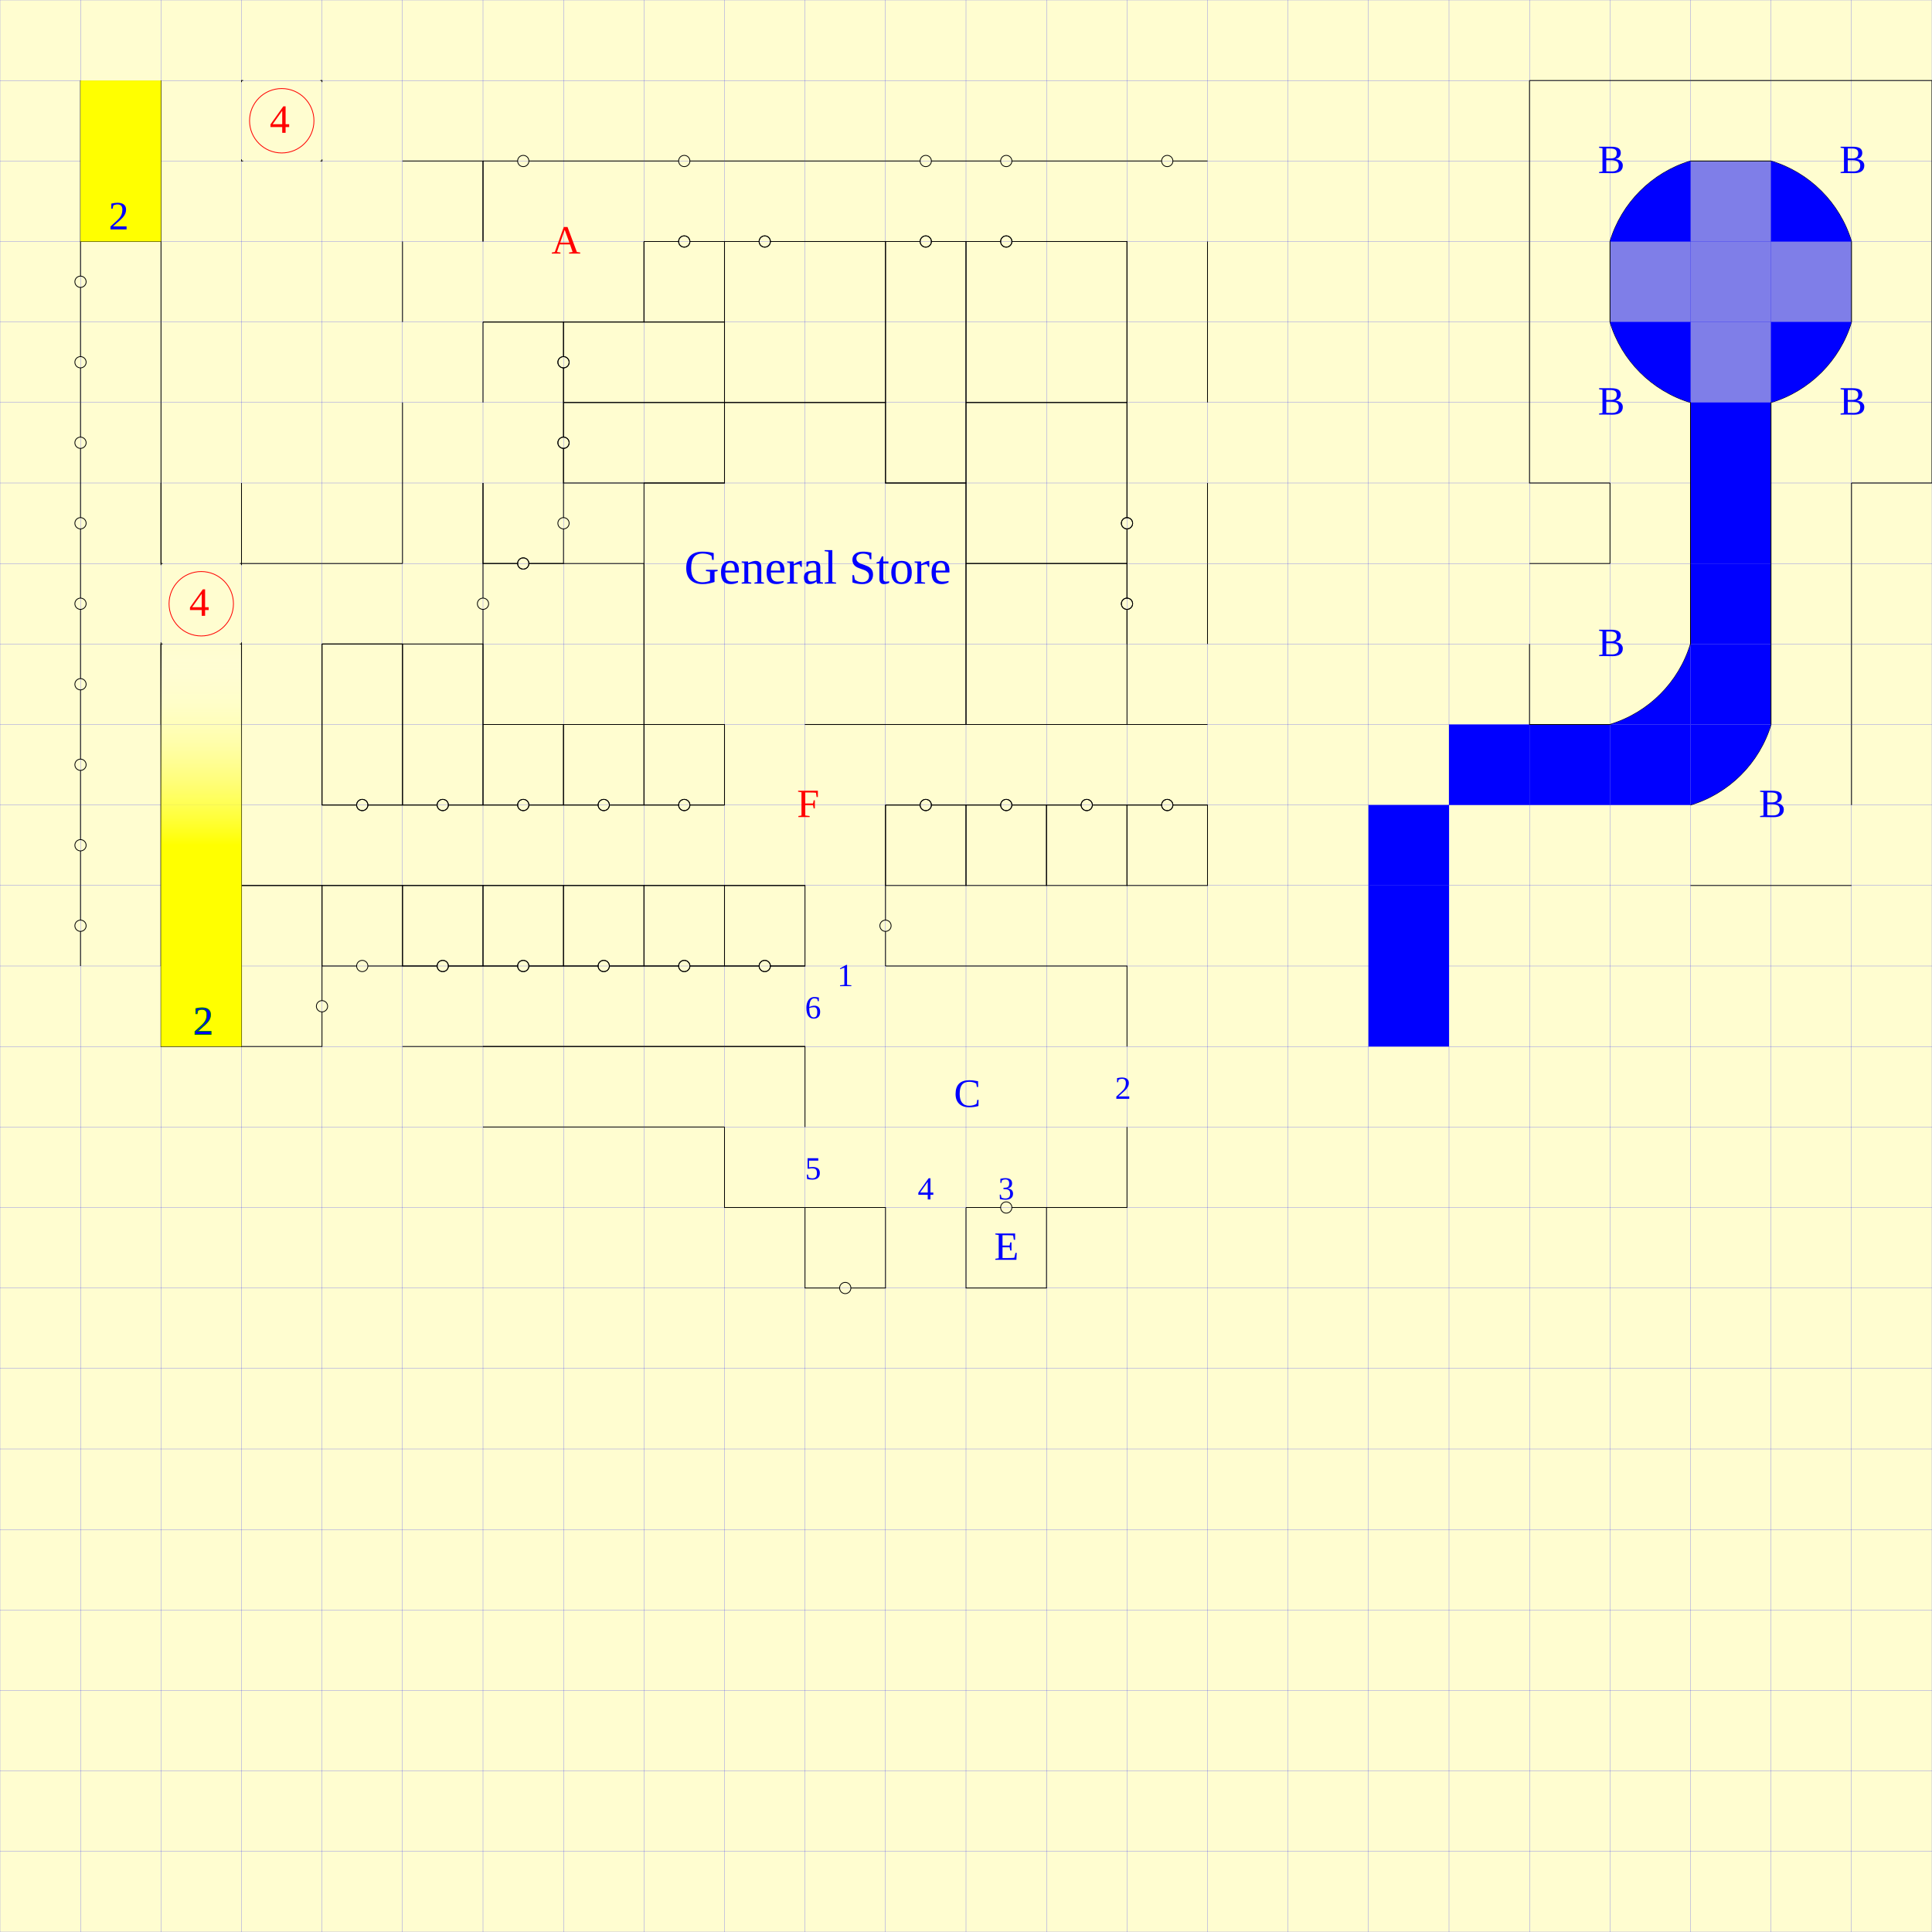
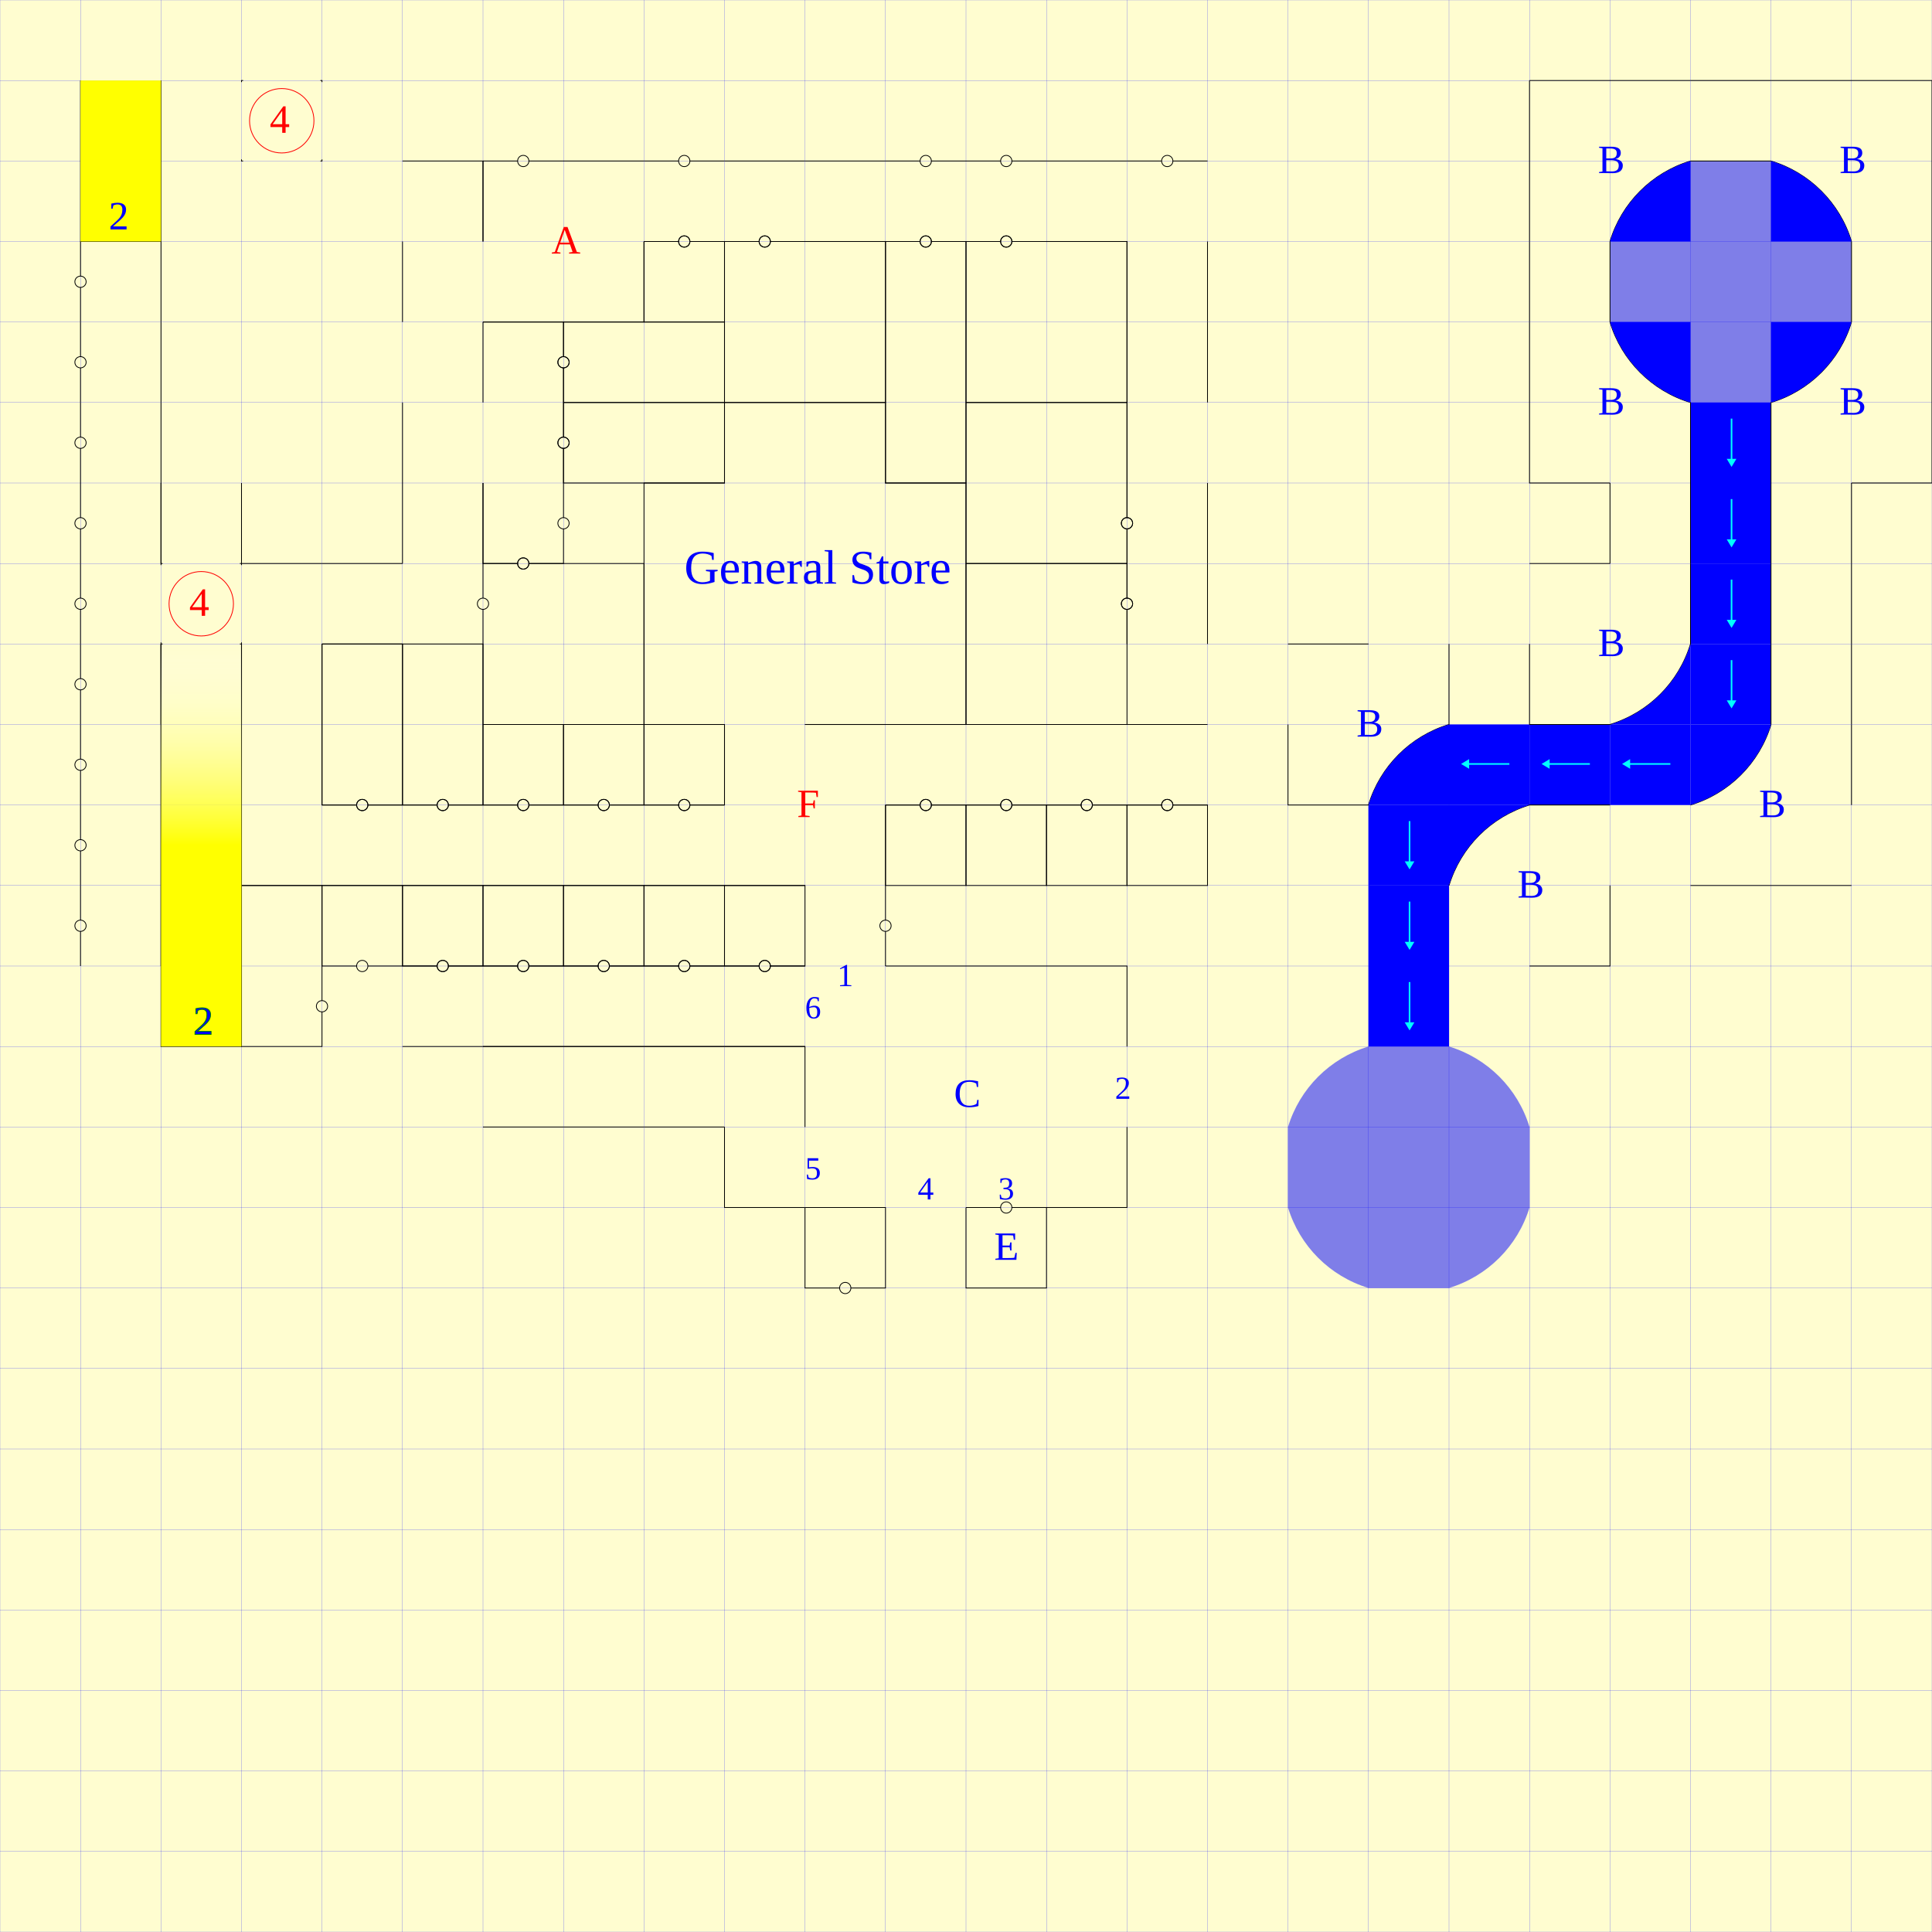
<svg xmlns="http://www.w3.org/2000/svg" width="2400" height="2400">
  <defs>
    <linearGradient id="vert_ramp" x1="0%" y1="0%" x2="0%" y2="100%">
      <stop offset="0%" style="stop-color:white;stop-opacity:0" />
      <stop offset="50%" style="stop-color:yellow;stop-opacity:1" />
    </linearGradient>
  </defs>
  <rect fill="#fffdd0" stroke="none" x="0" y="0" width="100%" height="100%" />
  <path d="M 0 0 L 2400 0 M 0 100 L 2400 100 M 0 200 L 2400 200 M 0 300 L 2400 300 M 0 400 L 2400 400 M 0 500 L 2400 500 M 0 600 L 2400 600     M 0 700 L 2400 700 M 0 800 L 2400 800 M 0 900 L 2400 900 M 0 1000 L 2400 1000 M 0 1100 L 2400 1100 M 0 1200 L 2400 1200     M 0 1300 L 2400 1300 M 0 1400 L 2400 1400 M 0 1500 L 2400 1500 M 0 1600 L 2400 1600 M 0 1700 L 2400 1700 M 0 1800 L 2400 1800     M 0 1900 L 2400 1900 M 0 2000 L 2400 2000 M 0 2100 L 2400 2100 M 0 2200 L 2400 2200 M 0 2300 L 2400 2300 M 0 2400 L 2400 2400" fill="none" stroke="blue" stroke-width=".2" />
  <path d="M 0 0 L 0 2400 M 100 0 L 100 2400 M 200 0 L 200 2400 M 300 0 L 300 2400 M 400 0 L 400 2400 M 500 0 L 500 2400 M 600 0 L 600 2400            M 700 0 L 700 2400 M 800 0 L 800 2400 M 900 0 L 900 2400 M 1000 0 L 1000 2400 M 1100 0 L 1100 2400 M 1200 0 L 1200 2400      M 1300 0 L 1300 2400 M 1400 0 L 1400 2400 M 1500 0 L 1500 2400 M 1600 0 L 1600 2400 M 1700 0 L 1700 2400 M 1800 0 L 1800 2400     M 1900 0 L 1900 2400 M 2000 0 L 2000 2400 M 2100 0 L 2100 2400 M 2200 0 L 2200 2400 M 2300 0 L 2300 2400 M 2400 0 L 2400 2400" fill="none" stroke="blue" stroke-width=".2" />
  <path fill="none" stroke="black" stroke-width="1" d="M 1100 1000 l 43 0 a 1 1 0 1 1 14 0 a 1 1 0 1 1 -14 0 m 14 0 l 43 0 l 0 100 l -100 0 l 0 -100" />
  <path fill="none" stroke="black" stroke-width="1" d="M 1200 1000 l 43 0 a 1 1 0 1 1 14 0 a 1 1 0 1 1 -14 0 m 14 0 l 43 0 l 0 100 l -100 0 l 0 -100" />
  <path fill="none" stroke="black" stroke-width="1" d="M 1300 1000 l 43 0 a 1 1 0 1 1 14 0 a 1 1 0 1 1 -14 0 m 14 0 l 43 0 l 0 100 l -100 0 l 0 -100" />
  <path fill="none" stroke="black" stroke-width="1" d="M 1400 1000 l 43 0 a 1 1 0 1 1 14 0 a 1 1 0 1 1 -14 0 m 14 0 l 43 0 l 0 100 l -100 0 l 0 -100" />
  <path fill="none" stroke="black" stroke-width="1" d="M 800 900 l 0 100 l 43 0 a 1 1 0 1 1 14 0 a 1 1 0 1 1 -14 0 m 14 0 l 43 0 l 0 -100 l -100 0" />
  <path fill="none" stroke="black" stroke-width="1" d="M 700 900 l 0 100 l 43 0 a 1 1 0 1 1 14 0 a 1 1 0 1 1 -14 0 m 14 0 l 43 0 l 0 -100 l -100 0" />
  <path fill="none" stroke="black" stroke-width="1" d="M 600 900 l 0 100 l 43 0 a 1 1 0 1 1 14 0 a 1 1 0 1 1 -14 0 m 14 0 l 43 0 l 0 -100 l -100 0" />
  <path fill="none" stroke="black" stroke-width="1" d="M 800 300 l 43 0 a 1 1 0 1 1 14 0 a 1 1 0 1 1 -14 0 m 14 0 l 43 0 l 0 100 l -100 0 l 0 -100" />
  <path fill="none" stroke="black" stroke-width="1" d="M 400 1100 l 0 100 l 43 0 a 1 1 0 1 1 14 0 a 1 1 0 1 1 -14 0 m 14 0 l 43 0 l 0 -100 l -100 0" />
  <path fill="none" stroke="black" stroke-width="1" d="M 500 1100 l 0 100 l 43 0 a 1 1 0 1 1 14 0 a 1 1 0 1 1 -14 0 m 14 0 l 43 0 l 0 -100 l -100 0" />
  <path fill="none" stroke="black" stroke-width="1" d="M 600 1100 l 0 100 l 43 0 a 1 1 0 1 1 14 0 a 1 1 0 1 1 -14 0 m 14 0 l 43 0 l 0 -100 l -100 0" />
  <path fill="none" stroke="black" stroke-width="1" d="M 700 1100 l 0 100 l 43 0 a 1 1 0 1 1 14 0 a 1 1 0 1 1 -14 0 m 14 0 l 43 0 l 0 -100 l -100 0" />
  <path fill="none" stroke="black" stroke-width="1" d="M 800 1100 l 0 100 l 43 0 a 1 1 0 1 1 14 0 a 1 1 0 1 1 -14 0 m 14 0 l 43 0 l 0 -100 l -100 0" />
  <path fill="none" stroke="black" stroke-width="1" d="M 900 1100 l 0 100 l 43 0 a 1 1 0 1 1 14 0 a 1 1 0 1 1 -14 0 m 14 0 l 43 0 l 0 -100 l -100 0" />
  <path fill="none" stroke="black" stroke-width="1" d="M 1000 1500 l 0 100 l 43 0 a 1 1 0 1 1 14 0 a 1 1 0 1 1 -14 0 m 14 0 l 43 0 l 0 -100 l -100 0" />
  <path fill="none" stroke="black" stroke-width="1" d="M 500 800 l 0 200 l 43 0 a 1 1 0 1 1 14 0 a 1 1 0 1 1 -14 0 m 14 0 l 43 0 l 0 -200 l -100 0" />
  <path fill="none" stroke="black" stroke-width="1" d="M 400 800 l 0 200 l 43 0 a 1 1 0 1 1 14 0 a 1 1 0 1 1 -14 0 m 14 0 l 43 0 l 0 -200 l -100 0" />
  <path fill="none" stroke="black" stroke-width="1" d="M 700 400 l 200 0 l 0 100 l -200 0 l 0 -43 a 1 1 0 1 1 0 -14 a 1 1 0 1 1 0 14 m 0 -14 l 0 -43" />
  <path fill="none" stroke="black" stroke-width="1" d="M 700 500 l 200 0 l 0 100 l -200 0 l 0 -43 a 1 1 0 1 1 0 -14 a 1 1 0 1 1 0 14 m 0 -14 l 0 -43" />
  <path fill="none" stroke="black" stroke-width="1" d="M300,1100 h100 v143 a1,1,0,1,1,0,14 a1,1,0,1,1,0,-14 m0,14 v43 h-100 v-200" />
  <path fill="none" stroke="black" stroke-width="1" d="M 1100 300 l 43 0 a 1 1 0 1 1 14 0 a 1 1 0 1 1 -14 0 m 14 0 l 43 0 l 0 300 l -100 0 l 0 -300" />
  <path fill="none" stroke="black" stroke-width="1" d="M 800 700 l 0 200 l -200 0 l 0 -143 a 1 1 0 1 1 0 -14 a 1 1 0 1 1 0 14 m 0 -14 l 0 -43 l 43 0 a 1 1 0 1 1 14 0 a 1 1 0 1 1 -14 0 m 14 0 l 143 0" />
  <path fill="none" stroke="black" stroke-width="1" d="M 1200 700 l 200 0 l 0 43 a 1 1 0 1 1 0 14 a 1 1 0 1 1 0 -14 m 0 14 l 0 143 l -200 0 l 0 -200" />
  <path fill="none" stroke="black" stroke-width="1" d="M 1200 500 l 200 0 l 0 143 a 1 1 0 1 1 0 14 a 1 1 0 1 1 0 -14 m 0 14 l 0 43 l -200 0 l 0 -200" />
  <path fill="none" stroke="black" stroke-width="1" d="M 1200 300 l 43 0 a 1 1 0 1 1 14 0 a 1 1 0 1 1 -14 0 m 14 0 l 143 0 l 0 200 l -200 0 l 0 -200" />
  <path fill="none" stroke="black" stroke-width="1" d="M 900 300 l 43 0 a 1 1 0 1 1 14 0 a 1 1 0 1 1 -14 0 m 14 0 l 143 0 l 0 200 l -200 0 l 0 -200" />
  <path stroke="black" fill="none" stroke-width="1" d="M 1400 500 l 0 100" />
  <path stroke="black" fill="none" stroke-width="1" d="M 1400 300 l 0 100 m 100 -100 l 0 100" />
  <path stroke="black" fill="none" stroke-width="1" d="M 1400 400 l 0 100 m 100 -100 l 0 100" />
  <path stroke="black" fill="none" stroke-width="1" d="M 1400 700 l 0 43 a 1 1 0 1 1 0 14 a 1 1 0 1 1 0 -14 m 0 14 l 0 43 m 100 -100 l 0 100" />
  <path stroke="black" fill="none" stroke-width="1" d="M 1400 600 l 0 43 a 1 1 0 1 1 0 14 a 1 1 0 1 1 0 -14 m 0 14 l 0 43 m 100 -100 l 0 100" />
  <path stroke="black" fill="none" stroke-width="1" d="M 1100 900 l 100 0 m -100 100 l 43 0 a 1 1 0 1 1 14 0 a 1 1 0 1 1 -14 0 m 14 0 l 43 0" />
  <path stroke="black" fill="none" stroke-width="1" d="M 1200 900 l 100 0 m -100 100 l 43 0 a 1 1 0 1 1 14 0 a 1 1 0 1 1 -14 0 m 14 0 l 43 0" />
  <path stroke="black" fill="none" stroke-width="1" d="M 1300 900 l 100 0 m -100 100 l 43 0 a 1 1 0 1 1 14 0 a 1 1 0 1 1 -14 0 m 14 0 l 43 0" />
  <path stroke="black" fill="none" stroke-width="1" d="M 1400 900 l 100 0 m -100 100 l 43 0 a 1 1 0 1 1 14 0 a 1 1 0 1 1 -14 0 m 14 0 l 43 0" />
  <path stroke="black" fill="none" stroke-width="1" d="M 1400 200 l 43 0 a 1 1 0 1 1 14 0 a 1 1 0 1 1 -14 0 m 14 0 l 43 0" />
  <path stroke="black" fill="none" stroke-width="1" d="M 1300 200 l 100 0 m -100 100 l 100 0" />
  <path stroke="black" fill="none" stroke-width="1" d="M 1200 200 l 43 0 a 1 1 0 1 1 14 0 a 1 1 0 1 1 -14 0 m 14 0 l 43 0 m -100 100 l 43 0 a 1 1 0 1 1 14 0 a 1 1 0 1 1 -14 0 m 14 0 l 43 0" />
  <path stroke="black" fill="none" stroke-width="1" d="M 1100 200 l 43 0 a 1 1 0 1 1 14 0 a 1 1 0 1 1 -14 0 m 14 0 l 43 0 m -100 100 l 43 0 a 1 1 0 1 1 14 0 a 1 1 0 1 1 -14 0 m 14 0 l 43 0" />
  <path stroke="black" fill="none" stroke-width="1" d="M 1000 200 l 100 0 m -100 100 l 100 0" />
  <path stroke="black" fill="none" stroke-width="1" d="M 900 200 l 100 0 m -100 100 l 43 0 a 1 1 0 1 1 14 0 a 1 1 0 1 1 -14 0 m 14 0 l 43 0" />
  <path stroke="black" fill="none" stroke-width="1" d="M 800 200 l 43 0 a 1 1 0 1 1 14 0 a 1 1 0 1 1 -14 0 m 14 0 l 43 0 m -100 100 l 43 0 a 1 1 0 1 1 14 0 a 1 1 0 1 1 -14 0 m 14 0 l 43 0" />
  <path stroke="black" fill="none" stroke-width="1" d="M 500 200 l 100 0 l 0 100" />
  <path stroke="black" fill="none" stroke-width="1" d="M 500 300 l 0 100" />
  <path stroke="black" fill="none" stroke-width="1" d="M 500 400 m 100 0 l 0 100" />
  <path stroke="black" fill="none" stroke-width="1" d="M 500 500 l 0 100" />
  <path stroke="black" fill="none" stroke-width="1" d="M 500 600 l 0 100 m 100 -100 l 0 100" />
  <path stroke="black" fill="none" stroke-width="1" d="M 600 400 l 100 0 l 0 43 a 1 1 0 1 1 0 14 a 1 1 0 1 1 0 -14 m 0 14 l 0 43 m -100  l 0 -100" />
  <path stroke="black" fill="none" stroke-width="1" d="M 600 500 m 100 0 l 0 43 a 1 1 0 1 1 0 14 a 1 1 0 1 1 0 -14 m 0 14 l 0 43" />
  <path stroke="black" fill="none" stroke-width="1" d="M 600 600 m 100 0 l 0 43 a 1 1 0 1 1 0 14 a 1 1 0 1 1 0 -14 m 0 14 l 0 43 l -43 0 a 1 1 0 1 1 -14 0 a 1 1 0 1 1 14 0 m -14 0 l -43 0 l 0 -100" />
  <path stroke="black" fill="none" stroke-width="1" d="M 800 1000 l 43 0 a 1 1 0 1 1 14 0 a 1 1 0 1 1 -14 0 m 14 0 l 43 0 m -100 100 l 100 0" />
  <path stroke="black" fill="none" stroke-width="1" d="M 700 1000 l 43 0 a 1 1 0 1 1 14 0 a 1 1 0 1 1 -14 0 m 14 0 l 43 0 m -100 100 l 100 0" />
  <path stroke="black" fill="none" stroke-width="1" d="M 600 1000 l 43 0 a 1 1 0 1 1 14 0 a 1 1 0 1 1 -14 0 m 14 0 l 43 0 m -100 100 l 100 0" />
  <path stroke="black" fill="none" stroke-width="1" d="M 500 1000 l 43 0 a 1 1 0 1 1 14 0 a 1 1 0 1 1 -14 0 m 14 0 l 43 0 m -100 100 l 100 0" />
  <path stroke="black" fill="none" stroke-width="1" d="M 400 1000 l 43 0 a 1 1 0 1 1 14 0 a 1 1 0 1 1 -14 0 m 14 0 l 43 0 m -100 100 l 100 0" />
  <path stroke="black" fill="none" stroke-width="1" d="M 300 1000 l 0 100 l 100 0" />
  <path stroke="black" fill="none" stroke-width="1" d="M 300 900 l 0 100 m 100 -100 l 0 100" />
  <path stroke="black" fill="none" stroke-width="1" d="M 300 800 l 0 100 m 100 -100 l 0 100" />
  <path stroke="black" fill="none" stroke-width="1" d="M 300 700 h 100" />
  <path stroke="black" fill="none" stroke-width="1" d="M 400 700 h 100 m -100 100 h 100" />
  <path stroke="black" fill="none" stroke-width="1" d="M 200 600 l 0 100 m 100 -100 l 0 100" />
  <path stroke="black" fill="none" stroke-width="1" d="M 200 800 l 0 100 m 100 -100 l 0 100" />
  <path stroke="black" fill="none" stroke-width="1" d="M 100 700 l 0 43 a 1 1 0 1 1 0 14 a 1 1 0 1 1 0 -14 m 0 14 l 0 43" />
  <path stroke="black" fill="none" stroke-width="1" d="M 100 600 l 0 43 a 1 1 0 1 1 0 14 a 1 1 0 1 1 0 -14 m 0 14 l 0 43 m 100 -100 l 0 100" />
  <path stroke="black" fill="none" stroke-width="1" d="M 100 500 l 0 43 a 1 1 0 1 1 0 14 a 1 1 0 1 1 0 -14 m 0 14 l 0 43 m 100 -100 l 0 100" />
  <path stroke="black" fill="none" stroke-width="1" d="M 100 400 l 0 43 a 1 1 0 1 1 0 14 a 1 1 0 1 1 0 -14 m 0 14 l 0 43 m 100 -100 l 0 100" />
  <path stroke="black" fill="none" stroke-width="1" d="M 100 300 l 0 43 a 1 1 0 1 1 0 14 a 1 1 0 1 1 0 -14 m 0 14 l 0 43 m 100 -100 l 0 100" />
  <path stroke="black" fill="none" stroke-width="1" d="M 100 800 l 0 43 a 1 1 0 1 1 0 14 a 1 1 0 1 1 0 -14 m 0 14 l 0 43 m 100 -100 l 0 100" />
  <path stroke="black" fill="none" stroke-width="1" d="M 100 900 l 0 43 a 1 1 0 1 1 0 14 a 1 1 0 1 1 0 -14 m 0 14 l 0 43 m 100 -100 l 0 100" />
  <path stroke="black" fill="none" stroke-width="1" d="M 100 1000 l 0 43 a 1 1 0 1 1 0 14 a 1 1 0 1 1 0 -14 m 0 14 l 0 43 m 100 -100 l 0 100" />
  <path stroke="black" fill="none" stroke-width="1" d="M 100 1100 l 0 43 a 1 1 0 1 1 0 14 a 1 1 0 1 1 0 -14 m 0 14 l 0 43 m 100 -100 l 0 100" />
  <path stroke="black" fill="none" stroke-width="1" d="M 1000 1100 m 100 0 l 0 43 a 1 1 0 1 1 0 14 a 1 1 0 1 1 0 -14 m 0 14 l 0 43 m -100 v -100" />
  <path stroke="black" fill="none" stroke-width="1" d="M900,1400 m 100,100 h-100 v-100" />
  <path stroke="black" fill="none" stroke-width="1" d="M900,1300 h100 v100" />
  <path stroke="black" fill="none" stroke-width="1" d="M900,1200 h43 a1,1,0,1,1,14,0 a1,1,0,1,1,-14,0 m14,0 h43 m-100,100 h100" />
  <path stroke="black" fill="none" stroke-width="1" d="M800,1200 h43 a1,1,0,1,1,14,0 a1,1,0,1,1,-14,0 m14,0 h43 m-100,100 h100" />
  <path stroke="black" fill="none" stroke-width="1" d="M700,1200 h43 a1,1,0,1,1,14,0 a1,1,0,1,1,-14,0 m14,0 h43 m-100,100 h100" />
  <path stroke="black" fill="none" stroke-width="1" d="M600,1200 h43 a1,1,0,1,1,14,0 a1,1,0,1,1,-14,0 m14,0 h43 m-100,100 h100" />
  <path stroke="black" fill="none" stroke-width="1" d="M500,1200 h43 a1,1,0,1,1,14,0 a1,1,0,1,1,-14,0 m14,0 h43 m-100,100 h100" />
  <path stroke="black" fill="none" stroke-width="1" d="M800,1300 h100 m-100,100 h100" />
  <path stroke="black" fill="none" stroke-width="1" d="M700,1300 h100 m-100,100 h100" />
  <path stroke="black" fill="none" stroke-width="1" d="M600,1300 h100 m-100,100 h100" />
  <path stroke="black" fill="none" stroke-width="1" d="M300,100 m0,2 v-2 h2 m96,0 h2 v2 m0,96 v2 h-2 m-96,0 h-2 v-2" />
  <circle fill="none" stroke="red" stroke-width="1" cx="350" cy="150" r="40" />
  <text x="335" y="165" font-size="50" fill="red">4</text>
  <path stroke="black" fill="none" stroke-width="1" d="M200,700 m0,2 v-2 h2 m96,0 h2 v2 m0,96 v2 h-2 m-96,0 h-2 v-2" />
  <circle fill="none" stroke="red" stroke-width="1" cx="250" cy="750" r="40" />
  <text x="235" y="765" font-size="50" fill="red">4</text>
  <path stroke="black" fill="none" stroke-width="1" d="M200,800 m100,0 v500 h-100 v-500" />
  <path stroke="none" fill="url(#vert_ramp)" d="M200,800 h100 v500 h-100 z" />
  <text stroke="green" fill="blue" font-size="50" x="240" y="1285">2</text>
  <path fill="none" stroke="black" stroke-width="1" d="M100,100 m100,0 v200 h-100 v-200" />
  <path fill="yellow" stroke="none" d="M100,100 h100 v200 h-100 z" />
  <text x="135" y="285" font-size="50" fill="blue">2</text>
  <path fill="none" stroke="black" stroke-width="1" d="M 900 900 l -100 0 l 0 -300 l 100 0 l 0 -100 l 200 0 l 0 100 l 100 0 l 0 300 l -200 0" />
  <text x="850" y="725" font-size="60" fill="blue">General Store</text>
  <path fill="none" stroke="black" stroke-width="1" d="M 900 900 l 0 100 m 0 100 l 100 0 m 100 0 l 0 -100 m 0 -100 l -100 0" />
  <text x="990" y="1015" font-size="50" fill="red">F</text>
  <path fill="none" stroke="black" stroke-width="1" d="M 600 200 l 43 0 a 1 1 0 1 1 14 0 a 1 1 0 1 1 -14 0 m 14 0 l 143 0 m 0 100 l 0 100 l -200 0 m 0 -100 l 0 -100" />
  <text x="685" y="315" font-size="50" fill="red">A</text>
  <path fill="none" stroke="black" stroke-width="1" d="M1000,1200 m100,0 h300 v100 m0,100 v100 h-143 a,1,1,0,1,1,-14,0 a,1,1,0,1,1,14,0 m-14,0 h-43 m-100,0 h-100 m0,-100 v-100" />
  <text x="1185" y="1375" font-size="50" fill="blue">C</text>
  <g font-size="40" fill="blue">
    <text x="1040" y="1225">1</text>
    <text x="1385" y="1365">2</text>
    <text x="1240" y="1490">3</text>
    <text x="1140" y="1490">4</text>
    <text x="1000" y="1465">5</text>
    <text x="1000" y="1265">6</text>
  </g>
  <path fill="none" stroke="black" stroke-width="1" d="M1200,1500 h43 a7,7,0,0,1,14,0 a7,7,0,1,1,-14,0 m14,0 h43 v100 h-100 v-100" />
  <path fill="yellow" stroke="none" d="M1200,1500 h43 a,1,1,0,0,0,14,0 h43 v100 h-100 v-100" />
  <text x="1235" y="1565" font-size="50" fill="blue">E</text>
-   <path fill="blue" fill-opacity="0.5" d="M2100,200 h100 a150,150,0,0,0,100,100 v100 a150,150,0,0,0,-100,100 h-100 a150,150,0,0,0,-100,-100 v-100" />
+   <path fill="blue" fill-opacity="0.5" d="M2100,200 h100 a150,150,0,0,1,100,100 v100 a150,150,0,0,1,-100,100 h-100 a150,150,0,0,1,-100,-100 v-100 a150,150,0,0,1,100,-100" />
  <path stroke="none" fill="blue" d="M2100,500 h100 v100 h-100 v-100" />
+   <path stroke="none" fill="cyan" d="M2100,500 m48,20 h4 v50 h5 l-6,10 l-6,-10 h5 v-50" />
  <path stroke="none" fill="blue" d="M2100,600 h100 v100 h-100 v-100" />
+   <path stroke="none" fill="cyan" d="M2100,600 m48,20 h4 v50 h5 l-6,10 l-6,-10 h5 v-50" />
  <path stroke="none" fill="blue" d="M2100,700 h100 v100 h-100 v-100" />
+   <path stroke="none" fill="cyan" d="M2100,700 m48,20 h4 v50 h5 l-6,10 l-6,-10 h5 v-50" />
  <path stroke="none" fill="blue" d="M2100,800 h100 v100 h-100 v-100" />
+   <path stroke="none" fill="cyan" d="M2100,800 m48,20 h4 v50 h5 l-6,10 l-6,-10 h5 v-50" />
  <path stroke="none" fill="blue" d="M2000,900 h100 v100 h-100 v-100" />
+   <path stroke="none" fill="cyan" d="M2000,900 m25,48 h50 v2 h-50 v5 l-10,-6 l10,-6 v5" />
  <path stroke="none" fill="blue" d="M1900,900 h100 v100 h-100 v-100" />
+   <path stroke="none" fill="cyan" d="M1900,900 m25,48 h50 v2 h-50 v5 l-10,-6 l10,-6 v5" />
  <path stroke="none" fill="blue" d="M1800,900 h100 v100 h-100 v-100" />
+   <path stroke="none" fill="cyan" d="M1800,900 m25,48 h50 v2 h-50 v5 l-10,-6 l10,-6 v5" />
  <path stroke="none" fill="blue" d="M1700,1000 h100 v100 h-100 v-100" />
+   <path stroke="none" fill="cyan" d="M1700,1000 m48,20 h4 v50 h5 l-6,10 l-6,-10 h5 v-50" />
  <path stroke="none" fill="blue" d="M1700,1100 h100 v100 h-100 v-100" />
+   <path stroke="none" fill="cyan" d="M1700,1100 m48,20 h4 v50 h5 l-6,10 l-6,-10 h5 v-50" />
  <path stroke="none" fill="blue" d="M1700,1200 h100 v100 h-100 v-100" />
+   <path stroke="none" fill="cyan" d="M1700,1200 m48,20 h4 v50 h5 l-6,10 l-6,-10 h5 v-50" />
+   <path fill="blue" fill-opacity="0.5" d="M1700,1300 h100 a150,150,0,0,1,100,100 v100 a150,150,0,0,1,-100,100 h-100 a150,150,0,0,1,-100,-100 v-100 a150,150,0,0,1,100,-100" />
  <path fill="none" stroke="black" stroke-width="1" d="M1900,100 h200 m0,100 a150,150,0,0,0,-100,100 m-100,0 v-200" />
  <g fill="blue" stroke="none" font-size="50">
    <path d="M1900,100 m200,100 a150,150,0,0,0,-100,100 h100 v-100" />
    <text x="1985" y="215">B</text>
  </g>
  <path fill="none" stroke="black" stroke-width="1" d="M1900,400 m100,0 a150,150,0,0,0,100,100 v100 m-100,0 h-100 v-200" />
  <g fill="blue" stroke="none" font-size="50">
    <path d="M1900,400 m100,0 a150,150,0,0,0,100,100 v-100 h-100" />
    <text x="1985" y="515">B</text>
  </g>
  <path fill="none" stroke="black" stroke-width="1" d="M2200,100 h200 v200 m-100,0 a150,150,0,0,0,-100,-100 m0,-100" />
  <g fill="blue" stroke="none" font-size="50">
    <path d="M2200,100 m100,200 a150,150,0,0,0,-100,-100 v100 h100" />
    <text x="2285" y="215">B</text>
  </g>
  <path fill="none" stroke="black" stroke-width="1" d="M2200,400 m200,0 v200 h-100 m-100,0 v-100 a150,150,0,0,0,100,-100 m-100,0" />
  <g fill="blue" stroke="none" font-size="50">
    <path d="M2200,400 m0,100 a150,150,0,0,0,100,-100 h-100 v-100 " />
    <text x="2285" y="515">B</text>
  </g>
  <path fill="none" stroke="black" stroke-width="1" d="M2100,900 m200,0 v100 m0,100 h-200 m0,-100 a150,150,0,0,0,100,-100 m-100,0" />
  <g fill="blue" stroke="none" font-size="50">
    <path d="M2100,900 m0,100 a150,150,0,0,0,100,-100 h-100 v-100 " />
    <text x="2185" y="1015">B</text>
  </g>
  <path fill="none" stroke="black" stroke-width="1" d="M1900,700 h100 m100,0 v100 a150,150,0,0,1,-100,100 h-100 v-100 m0,-100" />
  <g fill="blue" stroke="none" font-size="50">
    <path d="M1900,700 m200,100 a150,150,0,0,1,-100,100 h100 v-100" />
    <text x="1985" y="815">B</text>
  </g>
+   <path fill="none" stroke="black" stroke-width="1" d="M1600,800 h100 m100,0 v100 a150,150,0,0,0,-100,100 h-100 v-100 m0,-100" />
+   <g fill="blue" stroke="none" font-size="50">
+     <path d="M1600,800 m200,100 a150,150,0,0,0,-100,100 h100 v-100" />
+     <text x="1685" y="915">B</text>
+   </g>
+   <path fill="none" stroke="black" stroke-width="1" d="M1800,1000 m100,0 h100 m0,100 v100 h-100 m-100,-100 a150,150,0,0,1,100,-100 m-100,0" />
+   <g fill="blue" stroke="none" font-size="50">
+     <path d="M1800,1000 m0,100 a150,150,0,0,1,100,-100 h-100 v-100 " />
+     <text x="1885" y="1115">B</text>
+   </g>
  <path stroke="black" fill="none" stroke-width="1" d="M1900,300 m100,0 v100 m-100,0 v-100" />
  <path stroke="black" fill="none" stroke-width="1" d="M2300,300 m100,0 v100 m-100,0 v-100" />
  <path stroke="black" fill="none" stroke-width="1" d="M2100,100 h100 m0,100 h-100 m0,-100" />
  <path stroke="black" fill="none" stroke-width="1" d="M2000,600 m100,0 v100 m-100,0 v-100" />
  <path stroke="black" fill="none" stroke-width="1" d="M2200,600 m100,0 v100 m-100,0 v-100" />
  <path stroke="black" fill="none" stroke-width="1" d="M2200,700 m100,0 v100 m-100,0 v-100" />
  <path stroke="black" fill="none" stroke-width="1" d="M2200,800 m100,0 v100 m-100,0 v-100" />
</svg>
